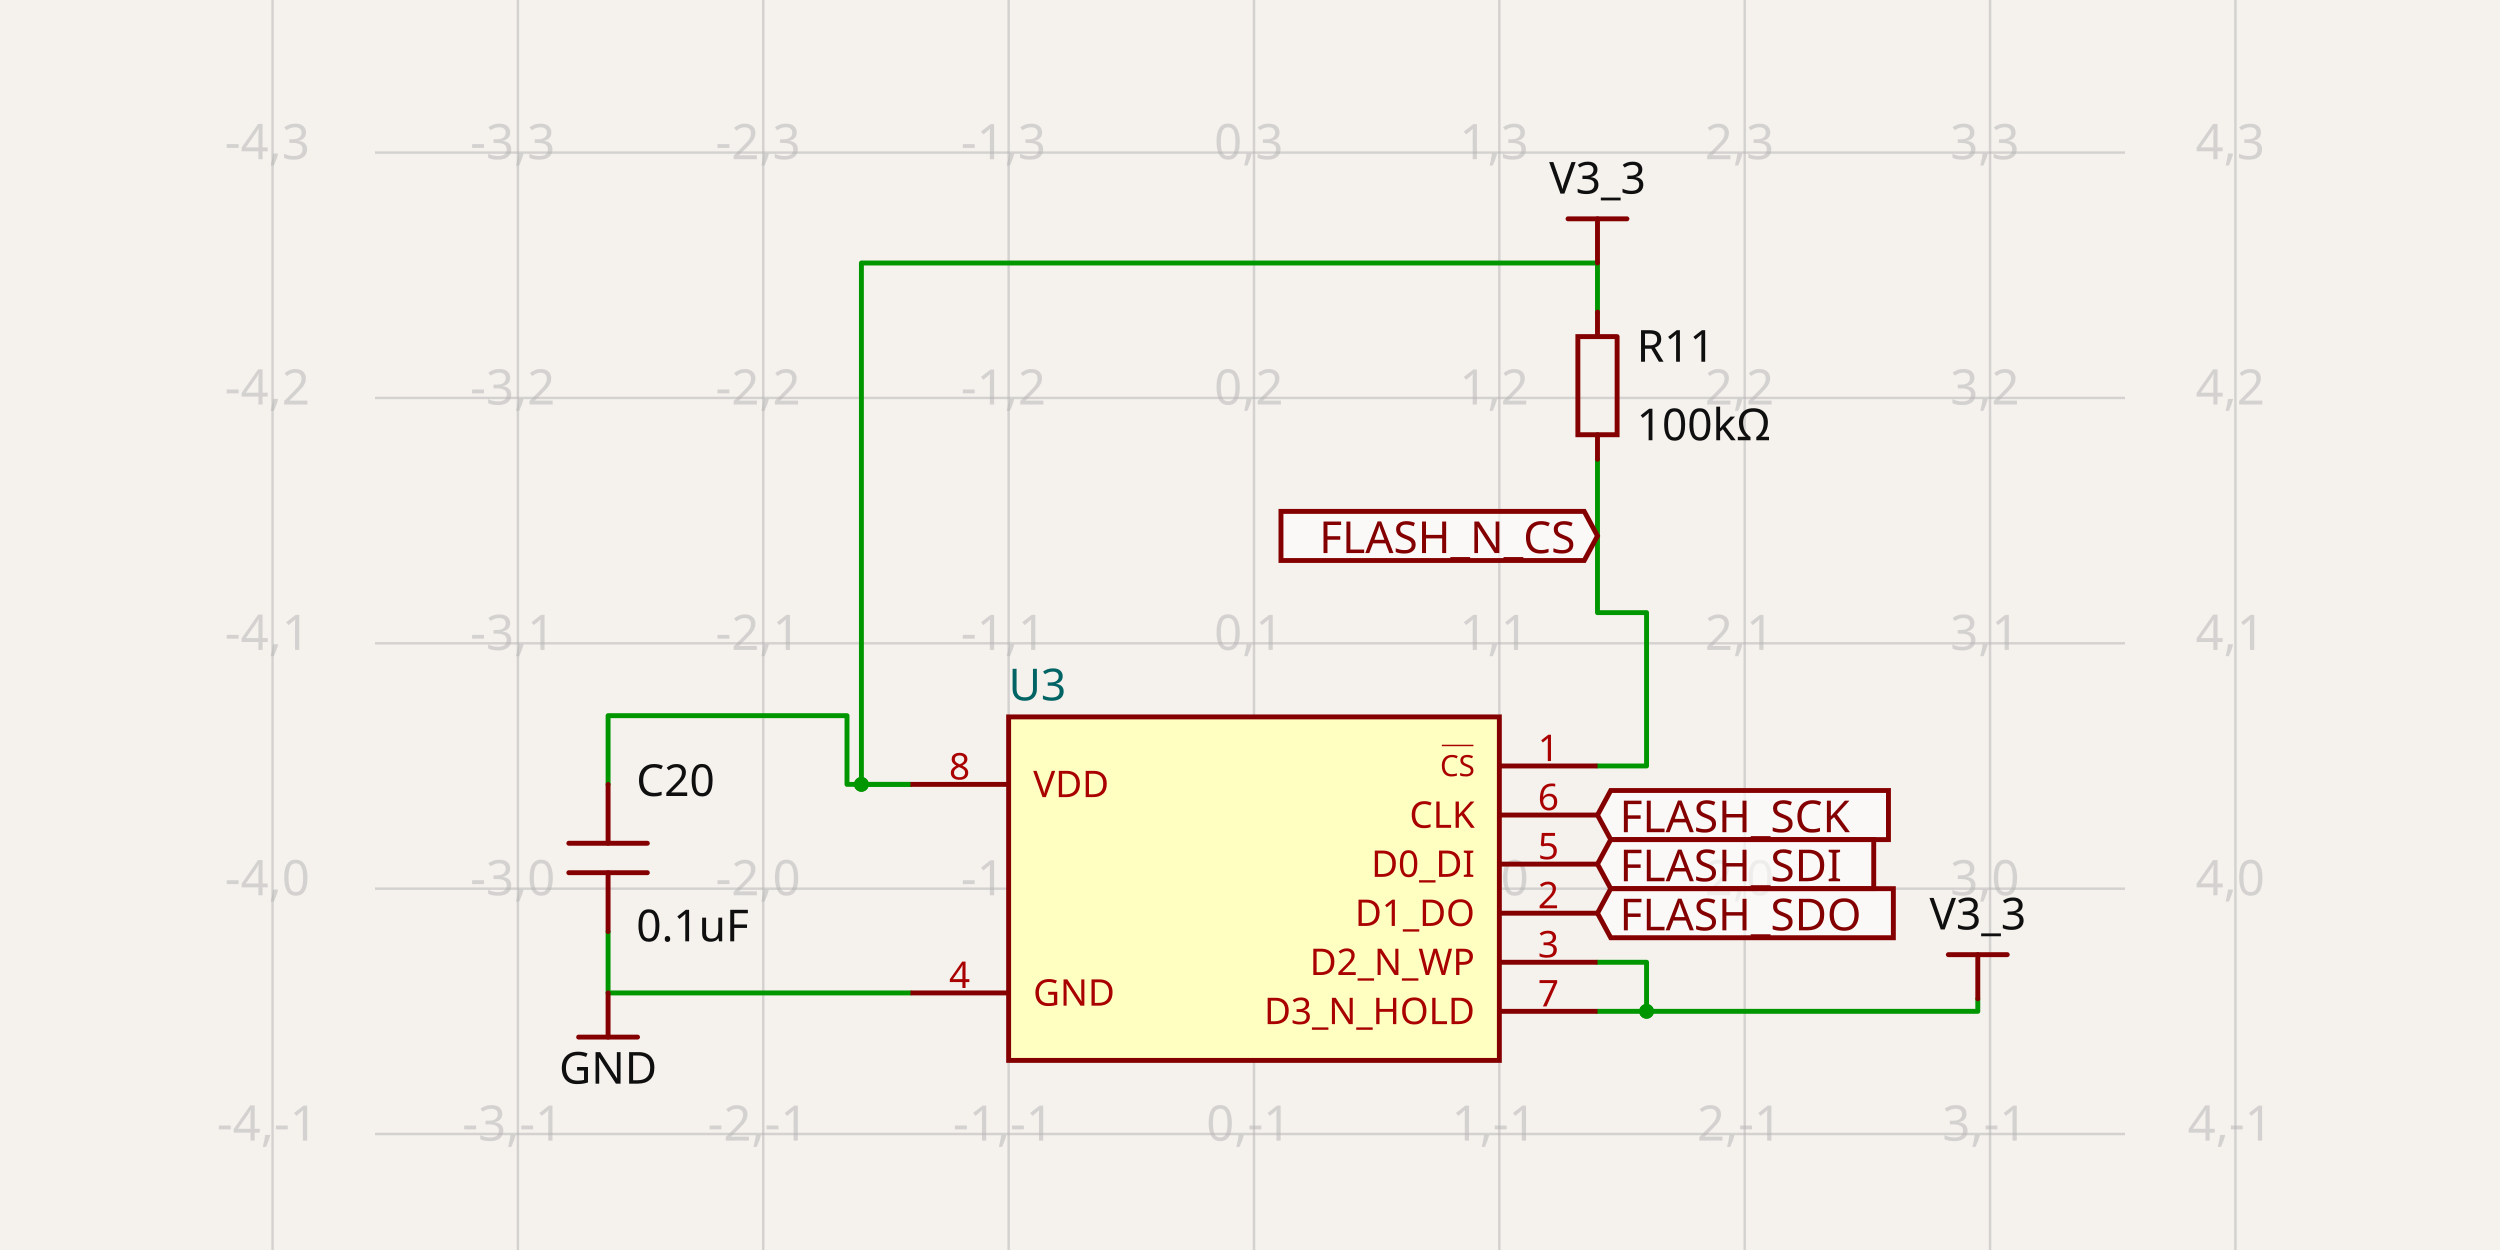
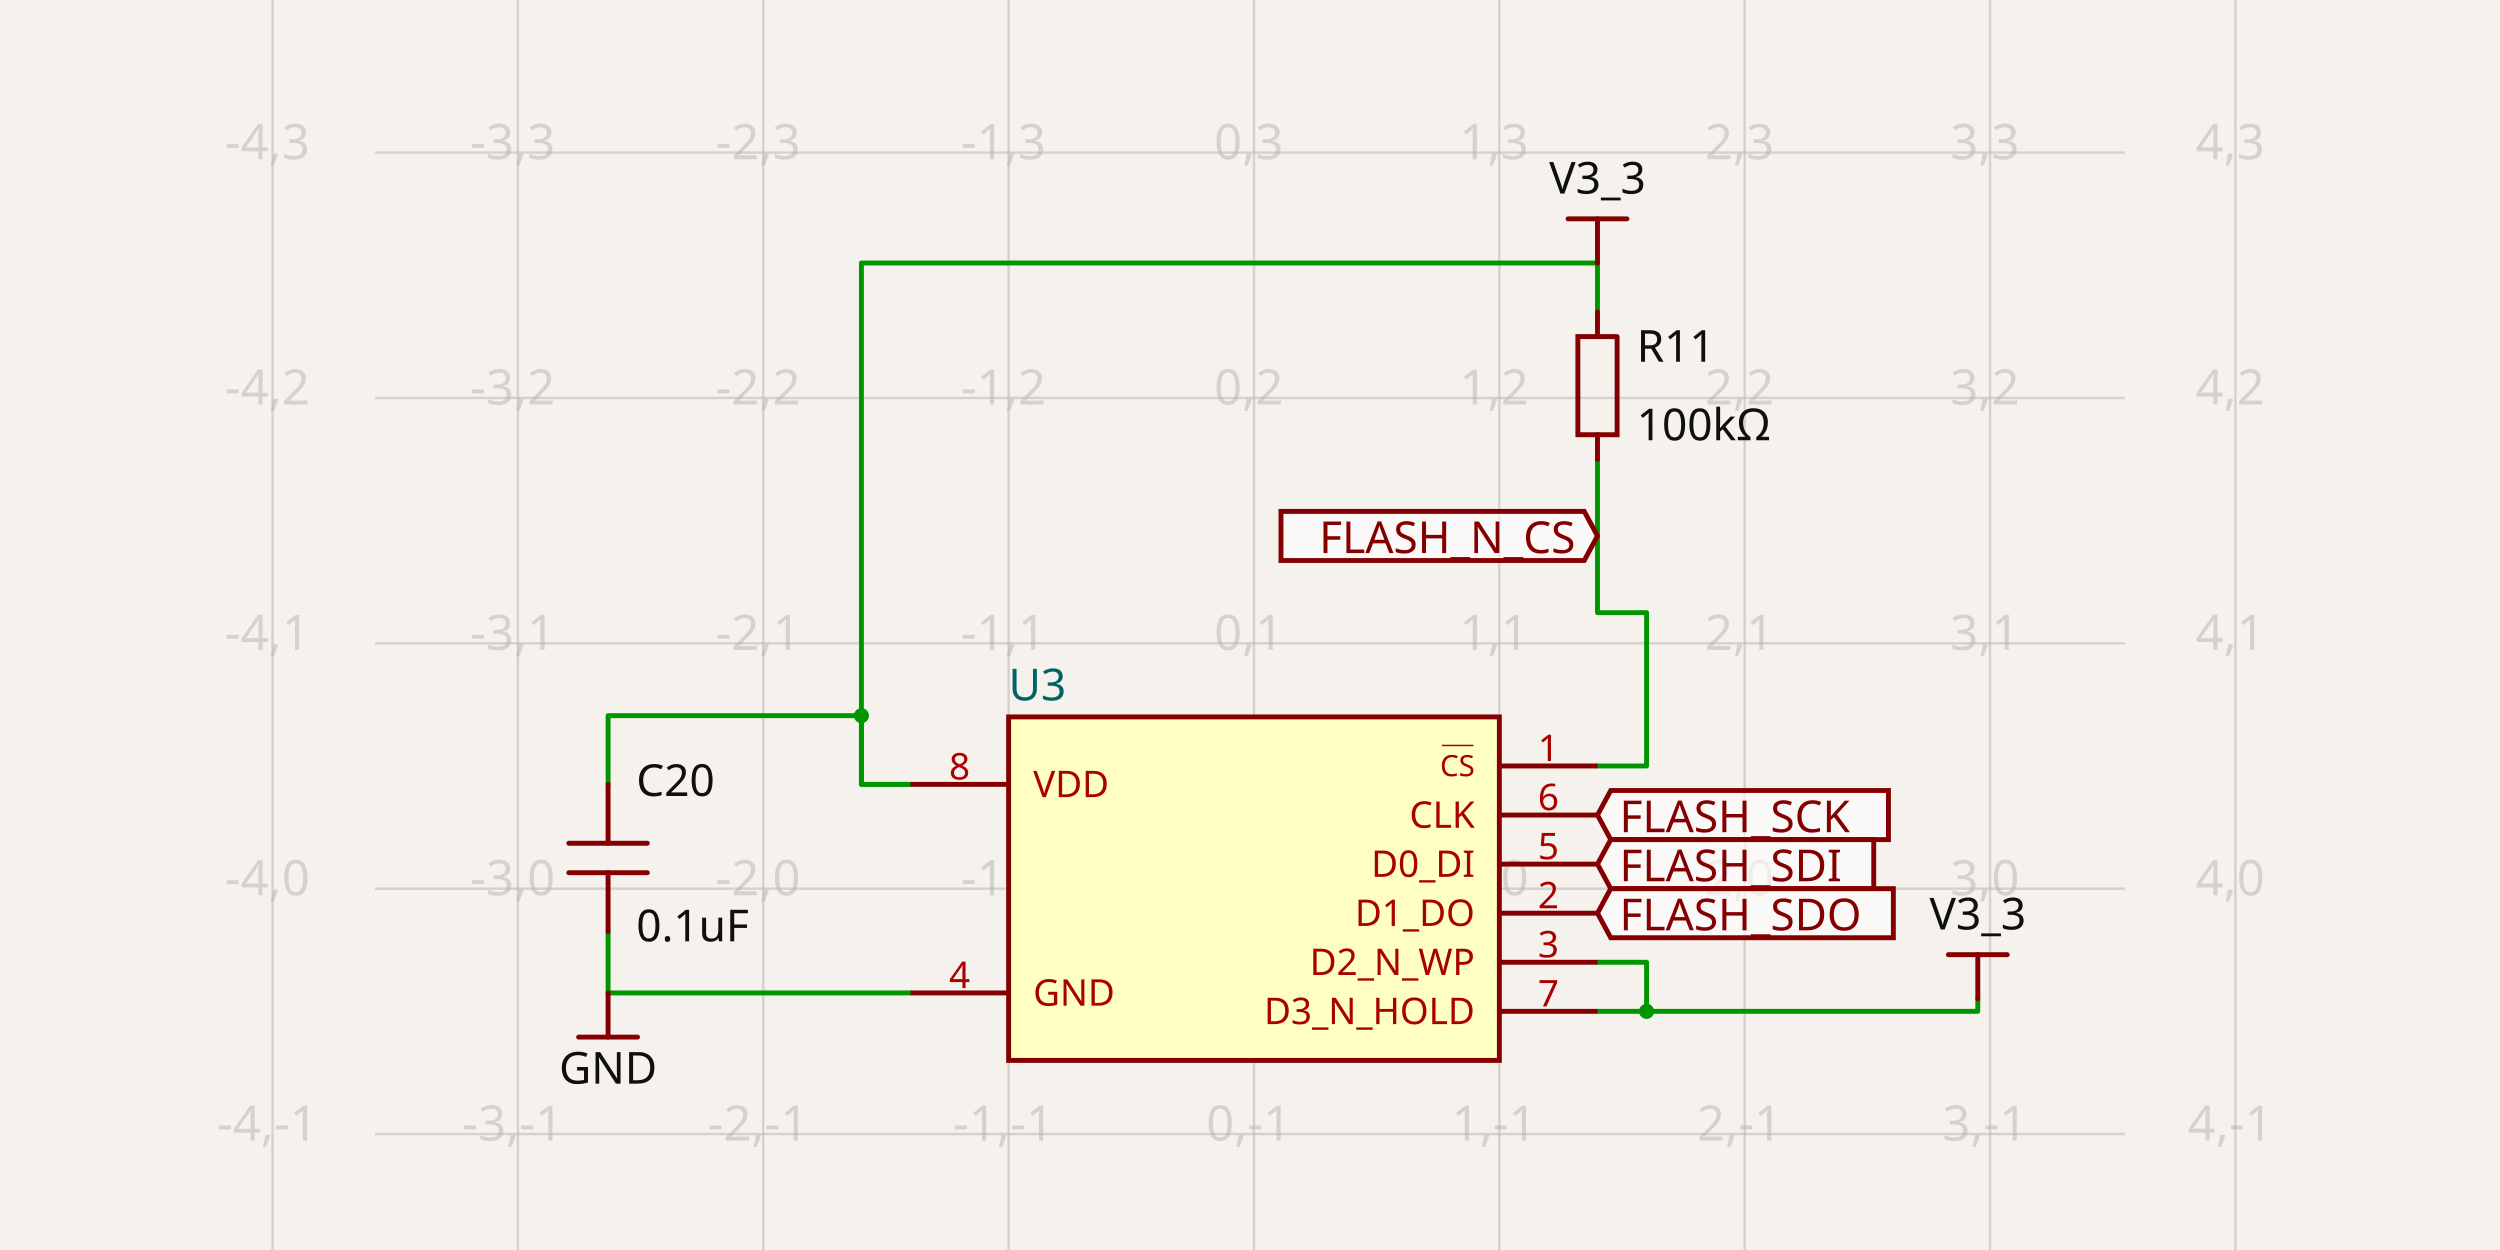
- <svg xmlns="http://www.w3.org/2000/svg" class="tscircuit-schematic" width="1200" height="600" style="background-color: rgb(245, 241, 237)" data-real-to-screen-transform="matrix(117.7717583324,0,0,-117.7717583324,601.9137910729,426.5536057787)" data-software-used-string="@tscircuit/core@0.0.1426">
+ <svg xmlns="http://www.w3.org/2000/svg" class="tscircuit-schematic" width="1200" height="600" style="background-color: rgb(245, 241, 237)" data-real-to-screen-transform="matrix(117.7717583324,0,0,-117.7717583324,601.9137910729,426.5536057787)" data-software-used-string="@tscircuit/core@0.0.1448">
  <style>
              .boundary { fill: rgb(245, 241, 237); }
              .schematic-boundary { fill: none; stroke: #fff; }
              .component { fill: none; stroke: rgb(132, 0, 0); }
              .chip { fill: rgb(255, 255, 194); stroke: rgb(132, 0, 0); }
              .component-pin { fill: none; stroke: rgb(132, 0, 0); }
              .text { font-family: sans-serif; fill: rgb(0, 150, 0); }
              .pin-number { fill: rgb(169, 0, 0); }
              .port-label { fill: rgb(0, 100, 100); }
              .component-name { fill: rgb(0, 100, 100); }
              
            </style>
  <rect class="boundary" x="0" y="0" width="1200" height="600" />
  <g class="grid sch-grid">
    <line x1="130.827" y1="600" x2="130.827" y2="-1.41824330057716e-10" stroke="rgb(181, 181, 181)" stroke-width="1.178" stroke-opacity="0.5" />
    <line x1="248.599" y1="600" x2="248.599" y2="-1.41824330057716e-10" stroke="rgb(181, 181, 181)" stroke-width="1.178" stroke-opacity="0.5" />
    <line x1="366.37" y1="600" x2="366.37" y2="-1.41824330057716e-10" stroke="rgb(181, 181, 181)" stroke-width="1.178" stroke-opacity="0.5" />
    <line x1="484.142" y1="600" x2="484.142" y2="-1.41824330057716e-10" stroke="rgb(181, 181, 181)" stroke-width="1.178" stroke-opacity="0.5" />
    <line x1="601.914" y1="600" x2="601.914" y2="-1.41824330057716e-10" stroke="rgb(181, 181, 181)" stroke-width="1.178" stroke-opacity="0.5" />
    <line x1="719.686" y1="600" x2="719.686" y2="-1.41824330057716e-10" stroke="rgb(181, 181, 181)" stroke-width="1.178" stroke-opacity="0.5" />
    <line x1="837.457" y1="600" x2="837.457" y2="-1.41824330057716e-10" stroke="rgb(181, 181, 181)" stroke-width="1.178" stroke-opacity="0.5" />
    <line x1="955.229" y1="600" x2="955.229" y2="-1.41824330057716e-10" stroke="rgb(181, 181, 181)" stroke-width="1.178" stroke-opacity="0.5" />
    <line x1="1073.001" y1="600" x2="1073.001" y2="-1.41824330057716e-10" stroke="rgb(181, 181, 181)" stroke-width="1.178" stroke-opacity="0.5" />
    <line x1="179.996" y1="662.097" x2="1020.004" y2="662.097" stroke="rgb(181, 181, 181)" stroke-width="1.178" stroke-opacity="0.5" />
    <line x1="179.996" y1="544.325" x2="1020.004" y2="544.325" stroke="rgb(181, 181, 181)" stroke-width="1.178" stroke-opacity="0.5" />
    <line x1="179.996" y1="426.554" x2="1020.004" y2="426.554" stroke="rgb(181, 181, 181)" stroke-width="1.178" stroke-opacity="0.5" />
    <line x1="179.996" y1="308.782" x2="1020.004" y2="308.782" stroke="rgb(181, 181, 181)" stroke-width="1.178" stroke-opacity="0.5" />
    <line x1="179.996" y1="191.01" x2="1020.004" y2="191.01" stroke="rgb(181, 181, 181)" stroke-width="1.178" stroke-opacity="0.5" />
    <line x1="179.996" y1="73.238" x2="1020.004" y2="73.238" stroke="rgb(181, 181, 181)" stroke-width="1.178" stroke-opacity="0.5" />
    <line x1="179.996" y1="-44.533" x2="1020.004" y2="-44.533" stroke="rgb(181, 181, 181)" stroke-width="1.178" stroke-opacity="0.5" />
    <text x="128.327" y="657.097" fill="rgb(181, 181, 181)" font-size="23.554" fill-opacity="0.5" text-anchor="middle" dominant-baseline="middle" font-family="sans-serif">-4,-2</text>
    <text x="128.327" y="539.325" fill="rgb(181, 181, 181)" font-size="23.554" fill-opacity="0.5" text-anchor="middle" dominant-baseline="middle" font-family="sans-serif">-4,-1</text>
    <text x="128.327" y="421.554" fill="rgb(181, 181, 181)" font-size="23.554" fill-opacity="0.5" text-anchor="middle" dominant-baseline="middle" font-family="sans-serif">-4,0</text>
    <text x="128.327" y="303.782" fill="rgb(181, 181, 181)" font-size="23.554" fill-opacity="0.5" text-anchor="middle" dominant-baseline="middle" font-family="sans-serif">-4,1</text>
    <text x="128.327" y="186.01" fill="rgb(181, 181, 181)" font-size="23.554" fill-opacity="0.5" text-anchor="middle" dominant-baseline="middle" font-family="sans-serif">-4,2</text>
    <text x="128.327" y="68.238" fill="rgb(181, 181, 181)" font-size="23.554" fill-opacity="0.5" text-anchor="middle" dominant-baseline="middle" font-family="sans-serif">-4,3</text>
    <text x="128.327" y="-49.533" fill="rgb(181, 181, 181)" font-size="23.554" fill-opacity="0.5" text-anchor="middle" dominant-baseline="middle" font-family="sans-serif">-4,4</text>
    <text x="246.099" y="657.097" fill="rgb(181, 181, 181)" font-size="23.554" fill-opacity="0.5" text-anchor="middle" dominant-baseline="middle" font-family="sans-serif">-3,-2</text>
    <text x="246.099" y="539.325" fill="rgb(181, 181, 181)" font-size="23.554" fill-opacity="0.5" text-anchor="middle" dominant-baseline="middle" font-family="sans-serif">-3,-1</text>
    <text x="246.099" y="421.554" fill="rgb(181, 181, 181)" font-size="23.554" fill-opacity="0.5" text-anchor="middle" dominant-baseline="middle" font-family="sans-serif">-3,0</text>
    <text x="246.099" y="303.782" fill="rgb(181, 181, 181)" font-size="23.554" fill-opacity="0.5" text-anchor="middle" dominant-baseline="middle" font-family="sans-serif">-3,1</text>
    <text x="246.099" y="186.01" fill="rgb(181, 181, 181)" font-size="23.554" fill-opacity="0.5" text-anchor="middle" dominant-baseline="middle" font-family="sans-serif">-3,2</text>
    <text x="246.099" y="68.238" fill="rgb(181, 181, 181)" font-size="23.554" fill-opacity="0.5" text-anchor="middle" dominant-baseline="middle" font-family="sans-serif">-3,3</text>
    <text x="246.099" y="-49.533" fill="rgb(181, 181, 181)" font-size="23.554" fill-opacity="0.5" text-anchor="middle" dominant-baseline="middle" font-family="sans-serif">-3,4</text>
    <text x="363.87" y="657.097" fill="rgb(181, 181, 181)" font-size="23.554" fill-opacity="0.5" text-anchor="middle" dominant-baseline="middle" font-family="sans-serif">-2,-2</text>
    <text x="363.87" y="539.325" fill="rgb(181, 181, 181)" font-size="23.554" fill-opacity="0.5" text-anchor="middle" dominant-baseline="middle" font-family="sans-serif">-2,-1</text>
    <text x="363.87" y="421.554" fill="rgb(181, 181, 181)" font-size="23.554" fill-opacity="0.5" text-anchor="middle" dominant-baseline="middle" font-family="sans-serif">-2,0</text>
    <text x="363.87" y="303.782" fill="rgb(181, 181, 181)" font-size="23.554" fill-opacity="0.5" text-anchor="middle" dominant-baseline="middle" font-family="sans-serif">-2,1</text>
    <text x="363.87" y="186.01" fill="rgb(181, 181, 181)" font-size="23.554" fill-opacity="0.5" text-anchor="middle" dominant-baseline="middle" font-family="sans-serif">-2,2</text>
    <text x="363.87" y="68.238" fill="rgb(181, 181, 181)" font-size="23.554" fill-opacity="0.5" text-anchor="middle" dominant-baseline="middle" font-family="sans-serif">-2,3</text>
    <text x="363.87" y="-49.533" fill="rgb(181, 181, 181)" font-size="23.554" fill-opacity="0.5" text-anchor="middle" dominant-baseline="middle" font-family="sans-serif">-2,4</text>
    <text x="481.642" y="657.097" fill="rgb(181, 181, 181)" font-size="23.554" fill-opacity="0.5" text-anchor="middle" dominant-baseline="middle" font-family="sans-serif">-1,-2</text>
    <text x="481.642" y="539.325" fill="rgb(181, 181, 181)" font-size="23.554" fill-opacity="0.5" text-anchor="middle" dominant-baseline="middle" font-family="sans-serif">-1,-1</text>
    <text x="481.642" y="421.554" fill="rgb(181, 181, 181)" font-size="23.554" fill-opacity="0.5" text-anchor="middle" dominant-baseline="middle" font-family="sans-serif">-1,0</text>
    <text x="481.642" y="303.782" fill="rgb(181, 181, 181)" font-size="23.554" fill-opacity="0.5" text-anchor="middle" dominant-baseline="middle" font-family="sans-serif">-1,1</text>
    <text x="481.642" y="186.01" fill="rgb(181, 181, 181)" font-size="23.554" fill-opacity="0.5" text-anchor="middle" dominant-baseline="middle" font-family="sans-serif">-1,2</text>
    <text x="481.642" y="68.238" fill="rgb(181, 181, 181)" font-size="23.554" fill-opacity="0.5" text-anchor="middle" dominant-baseline="middle" font-family="sans-serif">-1,3</text>
    <text x="481.642" y="-49.533" fill="rgb(181, 181, 181)" font-size="23.554" fill-opacity="0.5" text-anchor="middle" dominant-baseline="middle" font-family="sans-serif">-1,4</text>
    <text x="599.414" y="657.097" fill="rgb(181, 181, 181)" font-size="23.554" fill-opacity="0.5" text-anchor="middle" dominant-baseline="middle" font-family="sans-serif">0,-2</text>
    <text x="599.414" y="539.325" fill="rgb(181, 181, 181)" font-size="23.554" fill-opacity="0.5" text-anchor="middle" dominant-baseline="middle" font-family="sans-serif">0,-1</text>
    <text x="599.414" y="421.554" fill="rgb(181, 181, 181)" font-size="23.554" fill-opacity="0.5" text-anchor="middle" dominant-baseline="middle" font-family="sans-serif">0,0</text>
    <text x="599.414" y="303.782" fill="rgb(181, 181, 181)" font-size="23.554" fill-opacity="0.5" text-anchor="middle" dominant-baseline="middle" font-family="sans-serif">0,1</text>
    <text x="599.414" y="186.01" fill="rgb(181, 181, 181)" font-size="23.554" fill-opacity="0.5" text-anchor="middle" dominant-baseline="middle" font-family="sans-serif">0,2</text>
    <text x="599.414" y="68.238" fill="rgb(181, 181, 181)" font-size="23.554" fill-opacity="0.5" text-anchor="middle" dominant-baseline="middle" font-family="sans-serif">0,3</text>
    <text x="599.414" y="-49.533" fill="rgb(181, 181, 181)" font-size="23.554" fill-opacity="0.5" text-anchor="middle" dominant-baseline="middle" font-family="sans-serif">0,4</text>
    <text x="717.186" y="657.097" fill="rgb(181, 181, 181)" font-size="23.554" fill-opacity="0.5" text-anchor="middle" dominant-baseline="middle" font-family="sans-serif">1,-2</text>
    <text x="717.186" y="539.325" fill="rgb(181, 181, 181)" font-size="23.554" fill-opacity="0.5" text-anchor="middle" dominant-baseline="middle" font-family="sans-serif">1,-1</text>
    <text x="717.186" y="421.554" fill="rgb(181, 181, 181)" font-size="23.554" fill-opacity="0.5" text-anchor="middle" dominant-baseline="middle" font-family="sans-serif">1,0</text>
    <text x="717.186" y="303.782" fill="rgb(181, 181, 181)" font-size="23.554" fill-opacity="0.5" text-anchor="middle" dominant-baseline="middle" font-family="sans-serif">1,1</text>
    <text x="717.186" y="186.01" fill="rgb(181, 181, 181)" font-size="23.554" fill-opacity="0.5" text-anchor="middle" dominant-baseline="middle" font-family="sans-serif">1,2</text>
    <text x="717.186" y="68.238" fill="rgb(181, 181, 181)" font-size="23.554" fill-opacity="0.5" text-anchor="middle" dominant-baseline="middle" font-family="sans-serif">1,3</text>
    <text x="717.186" y="-49.533" fill="rgb(181, 181, 181)" font-size="23.554" fill-opacity="0.5" text-anchor="middle" dominant-baseline="middle" font-family="sans-serif">1,4</text>
    <text x="834.957" y="657.097" fill="rgb(181, 181, 181)" font-size="23.554" fill-opacity="0.5" text-anchor="middle" dominant-baseline="middle" font-family="sans-serif">2,-2</text>
    <text x="834.957" y="539.325" fill="rgb(181, 181, 181)" font-size="23.554" fill-opacity="0.5" text-anchor="middle" dominant-baseline="middle" font-family="sans-serif">2,-1</text>
    <text x="834.957" y="421.554" fill="rgb(181, 181, 181)" font-size="23.554" fill-opacity="0.5" text-anchor="middle" dominant-baseline="middle" font-family="sans-serif">2,0</text>
    <text x="834.957" y="303.782" fill="rgb(181, 181, 181)" font-size="23.554" fill-opacity="0.5" text-anchor="middle" dominant-baseline="middle" font-family="sans-serif">2,1</text>
    <text x="834.957" y="186.01" fill="rgb(181, 181, 181)" font-size="23.554" fill-opacity="0.5" text-anchor="middle" dominant-baseline="middle" font-family="sans-serif">2,2</text>
    <text x="834.957" y="68.238" fill="rgb(181, 181, 181)" font-size="23.554" fill-opacity="0.5" text-anchor="middle" dominant-baseline="middle" font-family="sans-serif">2,3</text>
    <text x="834.957" y="-49.533" fill="rgb(181, 181, 181)" font-size="23.554" fill-opacity="0.5" text-anchor="middle" dominant-baseline="middle" font-family="sans-serif">2,4</text>
    <text x="952.729" y="657.097" fill="rgb(181, 181, 181)" font-size="23.554" fill-opacity="0.5" text-anchor="middle" dominant-baseline="middle" font-family="sans-serif">3,-2</text>
    <text x="952.729" y="539.325" fill="rgb(181, 181, 181)" font-size="23.554" fill-opacity="0.5" text-anchor="middle" dominant-baseline="middle" font-family="sans-serif">3,-1</text>
    <text x="952.729" y="421.554" fill="rgb(181, 181, 181)" font-size="23.554" fill-opacity="0.5" text-anchor="middle" dominant-baseline="middle" font-family="sans-serif">3,0</text>
    <text x="952.729" y="303.782" fill="rgb(181, 181, 181)" font-size="23.554" fill-opacity="0.5" text-anchor="middle" dominant-baseline="middle" font-family="sans-serif">3,1</text>
    <text x="952.729" y="186.01" fill="rgb(181, 181, 181)" font-size="23.554" fill-opacity="0.5" text-anchor="middle" dominant-baseline="middle" font-family="sans-serif">3,2</text>
    <text x="952.729" y="68.238" fill="rgb(181, 181, 181)" font-size="23.554" fill-opacity="0.5" text-anchor="middle" dominant-baseline="middle" font-family="sans-serif">3,3</text>
    <text x="952.729" y="-49.533" fill="rgb(181, 181, 181)" font-size="23.554" fill-opacity="0.5" text-anchor="middle" dominant-baseline="middle" font-family="sans-serif">3,4</text>
    <text x="1070.501" y="657.097" fill="rgb(181, 181, 181)" font-size="23.554" fill-opacity="0.5" text-anchor="middle" dominant-baseline="middle" font-family="sans-serif">4,-2</text>
    <text x="1070.501" y="539.325" fill="rgb(181, 181, 181)" font-size="23.554" fill-opacity="0.5" text-anchor="middle" dominant-baseline="middle" font-family="sans-serif">4,-1</text>
    <text x="1070.501" y="421.554" fill="rgb(181, 181, 181)" font-size="23.554" fill-opacity="0.5" text-anchor="middle" dominant-baseline="middle" font-family="sans-serif">4,0</text>
    <text x="1070.501" y="303.782" fill="rgb(181, 181, 181)" font-size="23.554" fill-opacity="0.5" text-anchor="middle" dominant-baseline="middle" font-family="sans-serif">4,1</text>
    <text x="1070.501" y="186.01" fill="rgb(181, 181, 181)" font-size="23.554" fill-opacity="0.5" text-anchor="middle" dominant-baseline="middle" font-family="sans-serif">4,2</text>
    <text x="1070.501" y="68.238" fill="rgb(181, 181, 181)" font-size="23.554" fill-opacity="0.5" text-anchor="middle" dominant-baseline="middle" font-family="sans-serif">4,3</text>
    <text x="1070.501" y="-49.533" fill="rgb(181, 181, 181)" font-size="23.554" fill-opacity="0.5" text-anchor="middle" dominant-baseline="middle" font-family="sans-serif">4,4</text>
  </g>
  <g class="trace sch-trace" data-layer="base" data-circuit-json-type="schematic_trace" data-schematic-trace-id="schematic_trace_0" data-subcircuit-connectivity-map-key="unnamedsubcircuitsubcircuit_source_group_0_connectivity_net0">
-     <path d="M 437.033 376.501 L 406.56 376.501 L 406.56 343.525 L 291.88 343.525 L 291.88 367.079 L 291.88 376.501" class="trace-invisible-hover-outline sch-trace-hitbox" stroke="rgb(0, 150, 0)" fill="none" stroke-width="18.843px" stroke-linecap="round" opacity="0" stroke-linejoin="round" />
-     <path class="sch-trace-path" d="M 437.033 376.501 L 406.56 376.501 L 406.56 343.525 L 291.88 343.525 L 291.88 367.079 L 291.88 376.501" stroke="rgb(0, 150, 0)" fill="none" stroke-width="2.355px" stroke-linecap="round" stroke-linejoin="round" />
+     <path d="M 437.033 376.501 L 413.479 376.501 L 413.479 343.525 L 291.88 343.525 L 291.88 367.079 L 291.88 376.501" class="trace-invisible-hover-outline sch-trace-hitbox" stroke="rgb(0, 150, 0)" fill="none" stroke-width="18.843px" stroke-linecap="round" opacity="0" stroke-linejoin="round" />
+     <path class="sch-trace-path" d="M 437.033 376.501 L 413.479 376.501 L 413.479 343.525 L 291.88 343.525 L 291.88 367.079 L 291.88 376.501" stroke="rgb(0, 150, 0)" fill="none" stroke-width="2.355px" stroke-linecap="round" stroke-linejoin="round" />
  </g>
  <g class="trace sch-trace" data-layer="base" data-circuit-json-type="schematic_trace" data-schematic-trace-id="schematic_trace_1" data-subcircuit-connectivity-map-key="unnamedsubcircuitsubcircuit_source_group_0_connectivity_net0">
    <path d="M 766.794 485.439 L 790.349 485.439 L 790.349 461.885 L 766.794 461.885" class="trace-invisible-hover-outline sch-trace-hitbox" stroke="rgb(0, 150, 0)" fill="none" stroke-width="18.843px" stroke-linecap="round" opacity="0" stroke-linejoin="round" />
    <path class="sch-trace-path" d="M 766.794 485.439 L 790.349 485.439 L 790.349 461.885 L 766.794 461.885" stroke="rgb(0, 150, 0)" fill="none" stroke-width="2.355px" stroke-linecap="round" stroke-linejoin="round" />
  </g>
  <g class="trace sch-trace" data-layer="base" data-circuit-json-type="schematic_trace" data-schematic-trace-id="schematic_trace_2" data-subcircuit-connectivity-map-key="unnamedsubcircuitsubcircuit_source_group_0_connectivity_net1">
    <path d="M 291.88 447.164 L 291.88 456.585 L 291.88 476.607 L 437.033 476.607" class="trace-invisible-hover-outline sch-trace-hitbox" stroke="rgb(0, 150, 0)" fill="none" stroke-width="18.843px" stroke-linecap="round" opacity="0" stroke-linejoin="round" />
    <path class="sch-trace-path" d="M 291.88 447.164 L 291.88 456.585 L 291.88 476.607 L 437.033 476.607" stroke="rgb(0, 150, 0)" fill="none" stroke-width="2.355px" stroke-linecap="round" stroke-linejoin="round" />
  </g>
  <g class="trace sch-trace" data-layer="base" data-circuit-json-type="schematic_trace" data-schematic-trace-id="schematic_trace_3" data-subcircuit-connectivity-map-key="unnamedsubcircuitsubcircuit_source_group_0_connectivity_net5">
    <path d="M 766.794 220.453 L 766.794 294.06 L 790.349 294.06 L 790.349 367.668 L 766.794 367.668" class="trace-invisible-hover-outline sch-trace-hitbox" stroke="rgb(0, 150, 0)" fill="none" stroke-width="18.843px" stroke-linecap="round" opacity="0" stroke-linejoin="round" />
    <path class="sch-trace-path" d="M 766.794 220.453 L 766.794 294.06 L 790.349 294.06 L 790.349 367.668 L 766.794 367.668" stroke="rgb(0, 150, 0)" fill="none" stroke-width="2.355px" stroke-linecap="round" stroke-linejoin="round" />
  </g>
  <g class="trace sch-trace" data-layer="base" data-circuit-json-type="schematic_trace" data-schematic-trace-id="schematic_trace_4" data-subcircuit-connectivity-map-key="unnamedsubcircuitsubcircuit_source_group_0_connectivity_net0">
    <path d="M 766.794 149.79 L 766.794 126.236 L 413.479 126.236 L 413.479 376.501 L 437.033 376.501" class="trace-invisible-hover-outline sch-trace-hitbox" stroke="rgb(0, 150, 0)" fill="none" stroke-width="18.843px" stroke-linecap="round" opacity="0" stroke-linejoin="round" />
    <path class="sch-trace-path" d="M 766.794 149.79 L 766.794 126.236 L 413.479 126.236 L 413.479 376.501 L 437.033 376.501" stroke="rgb(0, 150, 0)" fill="none" stroke-width="2.355px" stroke-linecap="round" stroke-linejoin="round" />
  </g>
  <g class="trace sch-trace" data-layer="base" data-circuit-json-type="schematic_trace" data-schematic-trace-id="schematic_trace_5" data-subcircuit-connectivity-map-key="unnamedsubcircuitsubcircuit_source_group_0_connectivity_net0">
    <path d="M 790.349 485.439 L 949.34 485.439 L 949.34 479.433" class="trace-invisible-hover-outline sch-trace-hitbox" stroke="rgb(0, 150, 0)" fill="none" stroke-width="18.843px" stroke-linecap="round" opacity="0" stroke-linejoin="round" />
    <path class="sch-trace-path" d="M 790.349 485.439 L 949.34 485.439 L 949.34 479.433" stroke="rgb(0, 150, 0)" fill="none" stroke-width="2.355px" stroke-linecap="round" stroke-linejoin="round" />
  </g>
  <g class="trace-overlays sch-trace-overlays" data-layer="overlay" data-circuit-json-type="schematic_trace" data-schematic-trace-id="schematic_trace_0" data-subcircuit-connectivity-map-key="unnamedsubcircuitsubcircuit_source_group_0_connectivity_net0">
-     <circle cx="413.479" cy="376.501" r="3.533" class="trace-junction sch-trace-junction" fill="rgb(0, 150, 0)" />
+     <circle cx="413.479" cy="343.525" r="3.533" class="trace-junction sch-trace-junction" fill="rgb(0, 150, 0)" />
  </g>
  <g class="trace-overlays sch-trace-overlays" data-layer="overlay" data-circuit-json-type="schematic_trace" data-schematic-trace-id="schematic_trace_1" data-subcircuit-connectivity-map-key="unnamedsubcircuitsubcircuit_source_group_0_connectivity_net0">
    <circle cx="790.349" cy="485.439" r="3.533" class="trace-junction sch-trace-junction" fill="rgb(0, 150, 0)" />
  </g>
  <g class="trace-overlays sch-trace-overlays" data-layer="overlay" data-circuit-json-type="schematic_trace" data-schematic-trace-id="schematic_trace_2" data-subcircuit-connectivity-map-key="unnamedsubcircuitsubcircuit_source_group_0_connectivity_net1" />
  <g class="trace-overlays sch-trace-overlays" data-layer="overlay" data-circuit-json-type="schematic_trace" data-schematic-trace-id="schematic_trace_3" data-subcircuit-connectivity-map-key="unnamedsubcircuitsubcircuit_source_group_0_connectivity_net5" />
  <g class="trace-overlays sch-trace-overlays" data-layer="overlay" data-circuit-json-type="schematic_trace" data-schematic-trace-id="schematic_trace_4" data-subcircuit-connectivity-map-key="unnamedsubcircuitsubcircuit_source_group_0_connectivity_net0">
-     <circle cx="413.479" cy="376.501" r="3.533" class="trace-junction sch-trace-junction" fill="rgb(0, 150, 0)" />
+     <circle cx="413.479" cy="343.525" r="3.533" class="trace-junction sch-trace-junction" fill="rgb(0, 150, 0)" />
  </g>
  <g class="trace-overlays sch-trace-overlays" data-layer="overlay" data-circuit-json-type="schematic_trace" data-schematic-trace-id="schematic_trace_5" data-subcircuit-connectivity-map-key="unnamedsubcircuitsubcircuit_source_group_0_connectivity_net0">
    <circle cx="790.349" cy="485.439" r="3.533" class="trace-junction sch-trace-junction" fill="rgb(0, 150, 0)" />
  </g>
  <g class="sch-component" data-circuit-json-type="schematic_component" data-schematic-component-id="schematic_component_0">
    <rect class="component chip sch-component-body" x="484.142" y="344.113" width="235.544" height="164.88" stroke-width="2.355px" fill="rgb(255, 255, 194)" stroke="rgb(132, 0, 0)" />
    <rect class="component-overlay sch-component-overlay" x="484.142" y="344.113" width="235.544" height="164.88" fill="transparent" />
    <text class="sch-text" x="484.142" y="524.304" fill="#006464" text-anchor="start" dominant-baseline="middle" font-family="sans-serif" font-size="21.199px" transform="rotate(0, 484.142, 524.3042)" />
    <text class="sch-text" x="484.142" y="328.803" fill="#006464" text-anchor="start" dominant-baseline="middle" font-family="sans-serif" font-size="21.199px" transform="rotate(0, 484.142, 328.803)">U3</text>
    <line class="component-pin sch-component-pin sch-port-line" x1="484.142" y1="376.501" x2="437.033" y2="376.501" stroke-width="2.355px" />
    <g class="sch-port" data-schematic-port-id="source_port_0">
      <rect x="434.678" y="374.145" width="4.711" height="4.711" opacity="0" />
    </g>
    <text class="pin-number sch-pin-number" x="460.588" y="374.145" style="font-family: sans-serif;" fill="rgb(169, 0, 0)" text-anchor="middle" dominant-baseline="auto" font-size="17.666px" transform="">8</text>
    <text class="pin-number sch-pin-label" x="495.919" y="376.501" style="font-family: sans-serif;" fill="rgb(169, 0, 0)" text-anchor="start" dominant-baseline="middle" font-size="17.666px" transform="">VDD</text>
    <line class="component-pin sch-component-pin sch-port-line" x1="484.142" y1="476.607" x2="437.033" y2="476.607" stroke-width="2.355px" />
    <g class="sch-port" data-schematic-port-id="source_port_1">
      <rect x="434.678" y="474.251" width="4.711" height="4.711" opacity="0" />
    </g>
    <text class="pin-number sch-pin-number" x="460.588" y="474.251" style="font-family: sans-serif;" fill="rgb(169, 0, 0)" text-anchor="middle" dominant-baseline="auto" font-size="17.666px" transform="">4</text>
    <text class="pin-number sch-pin-label" x="495.919" y="476.607" style="font-family: sans-serif;" fill="rgb(169, 0, 0)" text-anchor="start" dominant-baseline="middle" font-size="17.666px" transform="">GND</text>
    <line class="component-pin sch-component-pin sch-port-line" x1="719.686" y1="367.668" x2="766.794" y2="367.668" stroke-width="2.355px" />
    <g class="sch-port" data-schematic-port-id="source_port_2">
      <rect x="764.439" y="365.312" width="4.711" height="4.711" opacity="0" />
    </g>
    <text class="pin-number sch-pin-number" x="743.24" y="365.312" style="font-family: sans-serif;" fill="rgb(169, 0, 0)" text-anchor="middle" dominant-baseline="auto" font-size="17.666px" transform="">1</text>
    <text class="pin-number sch-pin-label" x="707.908" y="367.668" style="font-family: sans-serif; text-decoration: overline;" fill="rgb(169, 0, 0)" text-anchor="end" dominant-baseline="middle" font-size="14.133px" transform="">CS</text>
    <line class="component-pin sch-component-pin sch-port-line" x1="719.686" y1="391.222" x2="766.794" y2="391.222" stroke-width="2.355px" />
    <g class="sch-port" data-schematic-port-id="source_port_3">
      <rect x="764.439" y="388.867" width="4.711" height="4.711" opacity="0" />
    </g>
    <text class="pin-number sch-pin-number" x="743.24" y="388.867" style="font-family: sans-serif;" fill="rgb(169, 0, 0)" text-anchor="middle" dominant-baseline="auto" font-size="17.666px" transform="">6</text>
    <text class="pin-number sch-pin-label" x="707.908" y="391.222" style="font-family: sans-serif;" fill="rgb(169, 0, 0)" text-anchor="end" dominant-baseline="middle" font-size="17.666px" transform="">CLK</text>
    <line class="component-pin sch-component-pin sch-port-line" x1="719.686" y1="414.776" x2="766.794" y2="414.776" stroke-width="2.355px" />
    <g class="sch-port" data-schematic-port-id="source_port_4">
      <rect x="764.439" y="412.421" width="4.711" height="4.711" opacity="0" />
    </g>
    <text class="pin-number sch-pin-number" x="743.24" y="412.421" style="font-family: sans-serif;" fill="rgb(169, 0, 0)" text-anchor="middle" dominant-baseline="auto" font-size="17.666px" transform="">5</text>
    <text class="pin-number sch-pin-label" x="707.908" y="414.776" style="font-family: sans-serif;" fill="rgb(169, 0, 0)" text-anchor="end" dominant-baseline="middle" font-size="17.666px" transform="">D0_DI</text>
    <line class="component-pin sch-component-pin sch-port-line" x1="719.686" y1="438.331" x2="766.794" y2="438.331" stroke-width="2.355px" />
    <g class="sch-port" data-schematic-port-id="source_port_5">
      <rect x="764.439" y="435.975" width="4.711" height="4.711" opacity="0" />
    </g>
    <text class="pin-number sch-pin-number" x="743.24" y="435.975" style="font-family: sans-serif;" fill="rgb(169, 0, 0)" text-anchor="middle" dominant-baseline="auto" font-size="17.666px" transform="">2</text>
    <text class="pin-number sch-pin-label" x="707.908" y="438.331" style="font-family: sans-serif;" fill="rgb(169, 0, 0)" text-anchor="end" dominant-baseline="middle" font-size="17.666px" transform="">D1_DO</text>
    <line class="component-pin sch-component-pin sch-port-line" x1="719.686" y1="461.885" x2="766.794" y2="461.885" stroke-width="2.355px" />
    <g class="sch-port" data-schematic-port-id="source_port_6">
      <rect x="764.439" y="459.53" width="4.711" height="4.711" opacity="0" />
    </g>
    <text class="pin-number sch-pin-number" x="743.24" y="459.53" style="font-family: sans-serif;" fill="rgb(169, 0, 0)" text-anchor="middle" dominant-baseline="auto" font-size="17.666px" transform="">3</text>
    <text class="pin-number sch-pin-label" x="707.908" y="461.885" style="font-family: sans-serif;" fill="rgb(169, 0, 0)" text-anchor="end" dominant-baseline="middle" font-size="17.666px" transform="">D2_N_WP</text>
    <line class="component-pin sch-component-pin sch-port-line" x1="719.686" y1="485.439" x2="766.794" y2="485.439" stroke-width="2.355px" />
    <g class="sch-port" data-schematic-port-id="source_port_7">
      <rect x="764.439" y="483.084" width="4.711" height="4.711" opacity="0" />
    </g>
    <text class="pin-number sch-pin-number" x="743.24" y="483.084" style="font-family: sans-serif;" fill="rgb(169, 0, 0)" text-anchor="middle" dominant-baseline="auto" font-size="17.666px" transform="">7</text>
    <text class="pin-number sch-pin-label" x="707.908" y="485.439" style="font-family: sans-serif;" fill="rgb(169, 0, 0)" text-anchor="end" dominant-baseline="middle" font-size="17.666px" transform="">D3_N_HOLD</text>
  </g>
  <g class="sch-component" data-circuit-json-type="schematic_component" data-schematic-component-id="schematic_component_1">
    <rect class="component-overlay sch-component-overlay" x="273.034" y="376.501" width="37.692" height="70.663" fill="transparent" />
    <path class="sch-component-symbol-path" d="M 291.88 447.164 L 291.88 418.898" stroke="rgb(132, 0, 0)" fill="none" stroke-width="2.355px" stroke-linecap="round" />
    <path class="sch-component-symbol-path" d="M 291.88 404.766 L 291.88 376.501" stroke="rgb(132, 0, 0)" fill="none" stroke-width="2.355px" stroke-linecap="round" />
    <path class="sch-component-symbol-path" d="M 310.725 418.898 L 273.034 418.898" stroke="rgb(132, 0, 0)" fill="none" stroke-width="2.355px" stroke-linecap="round" />
    <path class="sch-component-symbol-path" d="M 310.725 404.766 L 273.034 404.766" stroke="rgb(132, 0, 0)" fill="none" stroke-width="2.355px" stroke-linecap="round" />
    <text class="sch-component-name sch-component-text" x="305.423" y="388.278" stroke="rgb(245, 241, 237)" stroke-width="2.355px" paint-order="stroke" fill="rgb(15, 15, 15)" font-family="sans-serif" text-anchor="start" dominant-baseline="ideographic" font-size="21.199px">C20</text>
    <text class="sch-component-text" x="305.423" y="435.386" fill="rgb(15, 15, 15)" font-family="sans-serif" text-anchor="start" dominant-baseline="hanging" font-size="21.199px">0.1uF</text>
  </g>
  <g class="sch-component" data-circuit-json-type="schematic_component" data-schematic-component-id="schematic_component_2">
    <rect class="component-overlay sch-component-overlay" x="757.375" y="149.79" width="18.839" height="70.663" fill="transparent" />
    <path class="sch-component-symbol-path" d="M 766.794 149.79 L 766.794 161.57" stroke="rgb(132, 0, 0)" fill="none" stroke-width="2.355px" stroke-linecap="round" />
    <path class="sch-component-symbol-path" d="M 766.794 208.673 L 766.794 220.453" stroke="rgb(132, 0, 0)" fill="none" stroke-width="2.355px" stroke-linecap="round" />
    <path class="sch-component-symbol-path" d="M 776.214 161.57 L 776.214 208.673 L 757.375 208.673 L 757.375 161.57 L 776.214 161.57" stroke="rgb(132, 0, 0)" fill="none" stroke-width="2.355px" stroke-linecap="round" />
    <text class="sch-component-name sch-component-text" x="785.638" y="166.278" stroke="rgb(245, 241, 237)" stroke-width="2.355px" paint-order="stroke" fill="rgb(15, 15, 15)" font-family="sans-serif" text-anchor="start" dominant-baseline="middle" font-size="21.199px">R11</text>
    <text class="sch-component-text" x="785.638" y="203.965" fill="rgb(15, 15, 15)" font-family="sans-serif" text-anchor="start" dominant-baseline="middle" font-size="21.199px">100kΩ</text>
  </g>
  <g class="schematic-port-hover sch-port-hover" data-schematic-port-id="source_port_0">
    <circle cx="437.033" cy="376.501" r="4.711" fill="red" opacity="0" />
  </g>
  <g class="schematic-port-hover sch-port-hover" data-schematic-port-id="source_port_1">
    <circle cx="437.033" cy="476.607" r="4.711" fill="red" opacity="0" />
  </g>
  <g class="schematic-port-hover sch-port-hover" data-schematic-port-id="source_port_2">
    <circle cx="766.794" cy="367.668" r="4.711" fill="red" opacity="0" />
  </g>
  <g class="schematic-port-hover sch-port-hover" data-schematic-port-id="source_port_3">
    <circle cx="766.794" cy="391.222" r="4.711" fill="red" opacity="0" />
  </g>
  <g class="schematic-port-hover sch-port-hover" data-schematic-port-id="source_port_4">
    <circle cx="766.794" cy="414.776" r="4.711" fill="red" opacity="0" />
  </g>
  <g class="schematic-port-hover sch-port-hover" data-schematic-port-id="source_port_5">
    <circle cx="766.794" cy="438.331" r="4.711" fill="red" opacity="0" />
  </g>
  <g class="schematic-port-hover sch-port-hover" data-schematic-port-id="source_port_6">
    <circle cx="766.794" cy="461.885" r="4.711" fill="red" opacity="0" />
  </g>
  <g class="schematic-port-hover sch-port-hover" data-schematic-port-id="source_port_7">
    <circle cx="766.794" cy="485.439" r="4.711" fill="red" opacity="0" />
  </g>
  <g class="schematic-port-hover sch-port-hover" data-schematic-port-id="source_port_8">
    <circle cx="291.88" cy="376.501" r="4.711" fill="red" opacity="0" />
  </g>
  <g class="schematic-port-hover sch-port-hover" data-schematic-port-id="source_port_9">
    <circle cx="291.88" cy="447.164" r="4.711" fill="red" opacity="0" />
  </g>
  <g class="schematic-port-hover sch-port-hover" data-schematic-port-id="source_port_10">
    <circle cx="766.794" cy="149.79" r="4.711" fill="red" opacity="0" />
  </g>
  <g class="schematic-port-hover sch-port-hover" data-schematic-port-id="source_port_11">
    <circle cx="766.794" cy="220.453" r="4.711" fill="red" opacity="0" />
  </g>
  <rect class="component-overlay sch-component-overlay sch-net-label-overlay" data-circuit-json-type="schematic_net_label" data-schematic-net-label-id="schematic_net_label_0" x="752.662" y="105.037" width="28.265" height="21.199" fill="transparent" />
  <path class="sch-net-label-symbol-path" data-circuit-json-type="schematic_net_label" data-schematic-net-label-id="schematic_net_label_0" d="M 780.927 105.037 L 752.662 105.037" stroke="rgb(132, 0, 0)" fill="none" stroke-width="2.355px" stroke-linecap="round" />
  <path class="sch-net-label-symbol-path" data-circuit-json-type="schematic_net_label" data-schematic-net-label-id="schematic_net_label_0" d="M 766.794 105.037 L 766.794 126.236" stroke="rgb(132, 0, 0)" fill="none" stroke-width="2.355px" stroke-linecap="round" />
  <text class="sch-net-label-symbol-text" data-circuit-json-type="schematic_net_label" data-schematic-net-label-id="schematic_net_label_0" x="766.794" y="99.148" fill="rgb(15, 15, 15)" font-family="sans-serif" text-anchor="middle" dominant-baseline="ideographic" font-size="21.199px">V3_3</text>
  <rect class="component-overlay sch-component-overlay sch-net-label-overlay" data-circuit-json-type="schematic_net_label" data-schematic-net-label-id="schematic_net_label_1" x="935.208" y="458.234" width="28.265" height="21.199" fill="transparent" />
  <path class="sch-net-label-symbol-path" data-circuit-json-type="schematic_net_label" data-schematic-net-label-id="schematic_net_label_1" d="M 963.473 458.234 L 935.208 458.234" stroke="rgb(132, 0, 0)" fill="none" stroke-width="2.355px" stroke-linecap="round" />
  <path class="sch-net-label-symbol-path" data-circuit-json-type="schematic_net_label" data-schematic-net-label-id="schematic_net_label_1" d="M 949.34 458.234 L 949.34 479.433" stroke="rgb(132, 0, 0)" fill="none" stroke-width="2.355px" stroke-linecap="round" />
  <text class="sch-net-label-symbol-text" data-circuit-json-type="schematic_net_label" data-schematic-net-label-id="schematic_net_label_1" x="949.34" y="452.346" fill="rgb(15, 15, 15)" font-family="sans-serif" text-anchor="middle" dominant-baseline="ideographic" font-size="21.199px">V3_3</text>
  <rect class="component-overlay sch-component-overlay sch-net-label-overlay" data-circuit-json-type="schematic_net_label" data-schematic-net-label-id="schematic_net_label_2" x="277.747" y="476.607" width="28.265" height="21.199" fill="transparent" />
  <path class="sch-net-label-symbol-path" data-circuit-json-type="schematic_net_label" data-schematic-net-label-id="schematic_net_label_2" d="M 277.747 497.806 L 306.012 497.806" stroke="rgb(132, 0, 0)" fill="none" stroke-width="2.355px" stroke-linecap="round" />
  <path class="sch-net-label-symbol-path" data-circuit-json-type="schematic_net_label" data-schematic-net-label-id="schematic_net_label_2" d="M 291.88 497.806 L 291.88 476.607" stroke="rgb(132, 0, 0)" fill="none" stroke-width="2.355px" stroke-linecap="round" />
  <text class="sch-net-label-symbol-text" data-circuit-json-type="schematic_net_label" data-schematic-net-label-id="schematic_net_label_2" x="291.88" y="503.694" fill="rgb(15, 15, 15)" font-family="sans-serif" text-anchor="middle" dominant-baseline="hanging" font-size="21.199px">GND</text>
  <path class="net-label sch-net-label" data-circuit-json-type="schematic_net_label" data-schematic-net-label-id="schematic_net_label_3" d="     M 766.794,257.257     L 760.435,269.034     L 614.869,269.034     L 614.869,245.48     L 760.435,245.48     Z   " fill="rgba(255, 255, 255, 0.6)" stroke="rgb(132, 0, 0)" stroke-width="2.355px" />
  <text class="net-label-text sch-net-label-text" data-circuit-json-type="schematic_net_label" data-schematic-net-label-id="schematic_net_label_3" x="756.195" y="257.257" fill="rgb(132, 0, 0)" text-anchor="end" dominant-baseline="central" font-family="sans-serif" font-variant-numeric="tabular-nums" font-size="21.199px" transform="">FLASH_N_CS</text>
  <path class="net-label sch-net-label" data-circuit-json-type="schematic_net_label" data-schematic-net-label-id="schematic_net_label_4" d="     M 766.794,391.222     L 773.154,379.445     L 906.456,379.445     L 906.456,402.999     L 773.154,402.999     Z   " fill="rgba(255, 255, 255, 0.6)" stroke="rgb(132, 0, 0)" stroke-width="2.355px" />
  <text class="net-label-text sch-net-label-text" data-circuit-json-type="schematic_net_label" data-schematic-net-label-id="schematic_net_label_4" x="777.394" y="391.222" fill="rgb(132, 0, 0)" text-anchor="start" dominant-baseline="central" font-family="sans-serif" font-variant-numeric="tabular-nums" font-size="21.199px" transform="">FLASH_SCK</text>
  <path class="net-label sch-net-label" data-circuit-json-type="schematic_net_label" data-schematic-net-label-id="schematic_net_label_5" d="     M 766.794,414.776     L 773.154,402.999     L 899.39,402.999     L 899.39,426.554     L 773.154,426.554     Z   " fill="rgba(255, 255, 255, 0.6)" stroke="rgb(132, 0, 0)" stroke-width="2.355px" />
  <text class="net-label-text sch-net-label-text" data-circuit-json-type="schematic_net_label" data-schematic-net-label-id="schematic_net_label_5" x="777.394" y="414.776" fill="rgb(132, 0, 0)" text-anchor="start" dominant-baseline="central" font-family="sans-serif" font-variant-numeric="tabular-nums" font-size="21.199px" transform="">FLASH_SDI</text>
  <path class="net-label sch-net-label" data-circuit-json-type="schematic_net_label" data-schematic-net-label-id="schematic_net_label_6" d="     M 766.794,438.331     L 773.154,426.554     L 908.811,426.554     L 908.811,450.108     L 773.154,450.108     Z   " fill="rgba(255, 255, 255, 0.6)" stroke="rgb(132, 0, 0)" stroke-width="2.355px" />
  <text class="net-label-text sch-net-label-text" data-circuit-json-type="schematic_net_label" data-schematic-net-label-id="schematic_net_label_6" x="777.394" y="438.331" fill="rgb(132, 0, 0)" text-anchor="start" dominant-baseline="central" font-family="sans-serif" font-variant-numeric="tabular-nums" font-size="21.199px" transform="">FLASH_SDO</text>
</svg>
